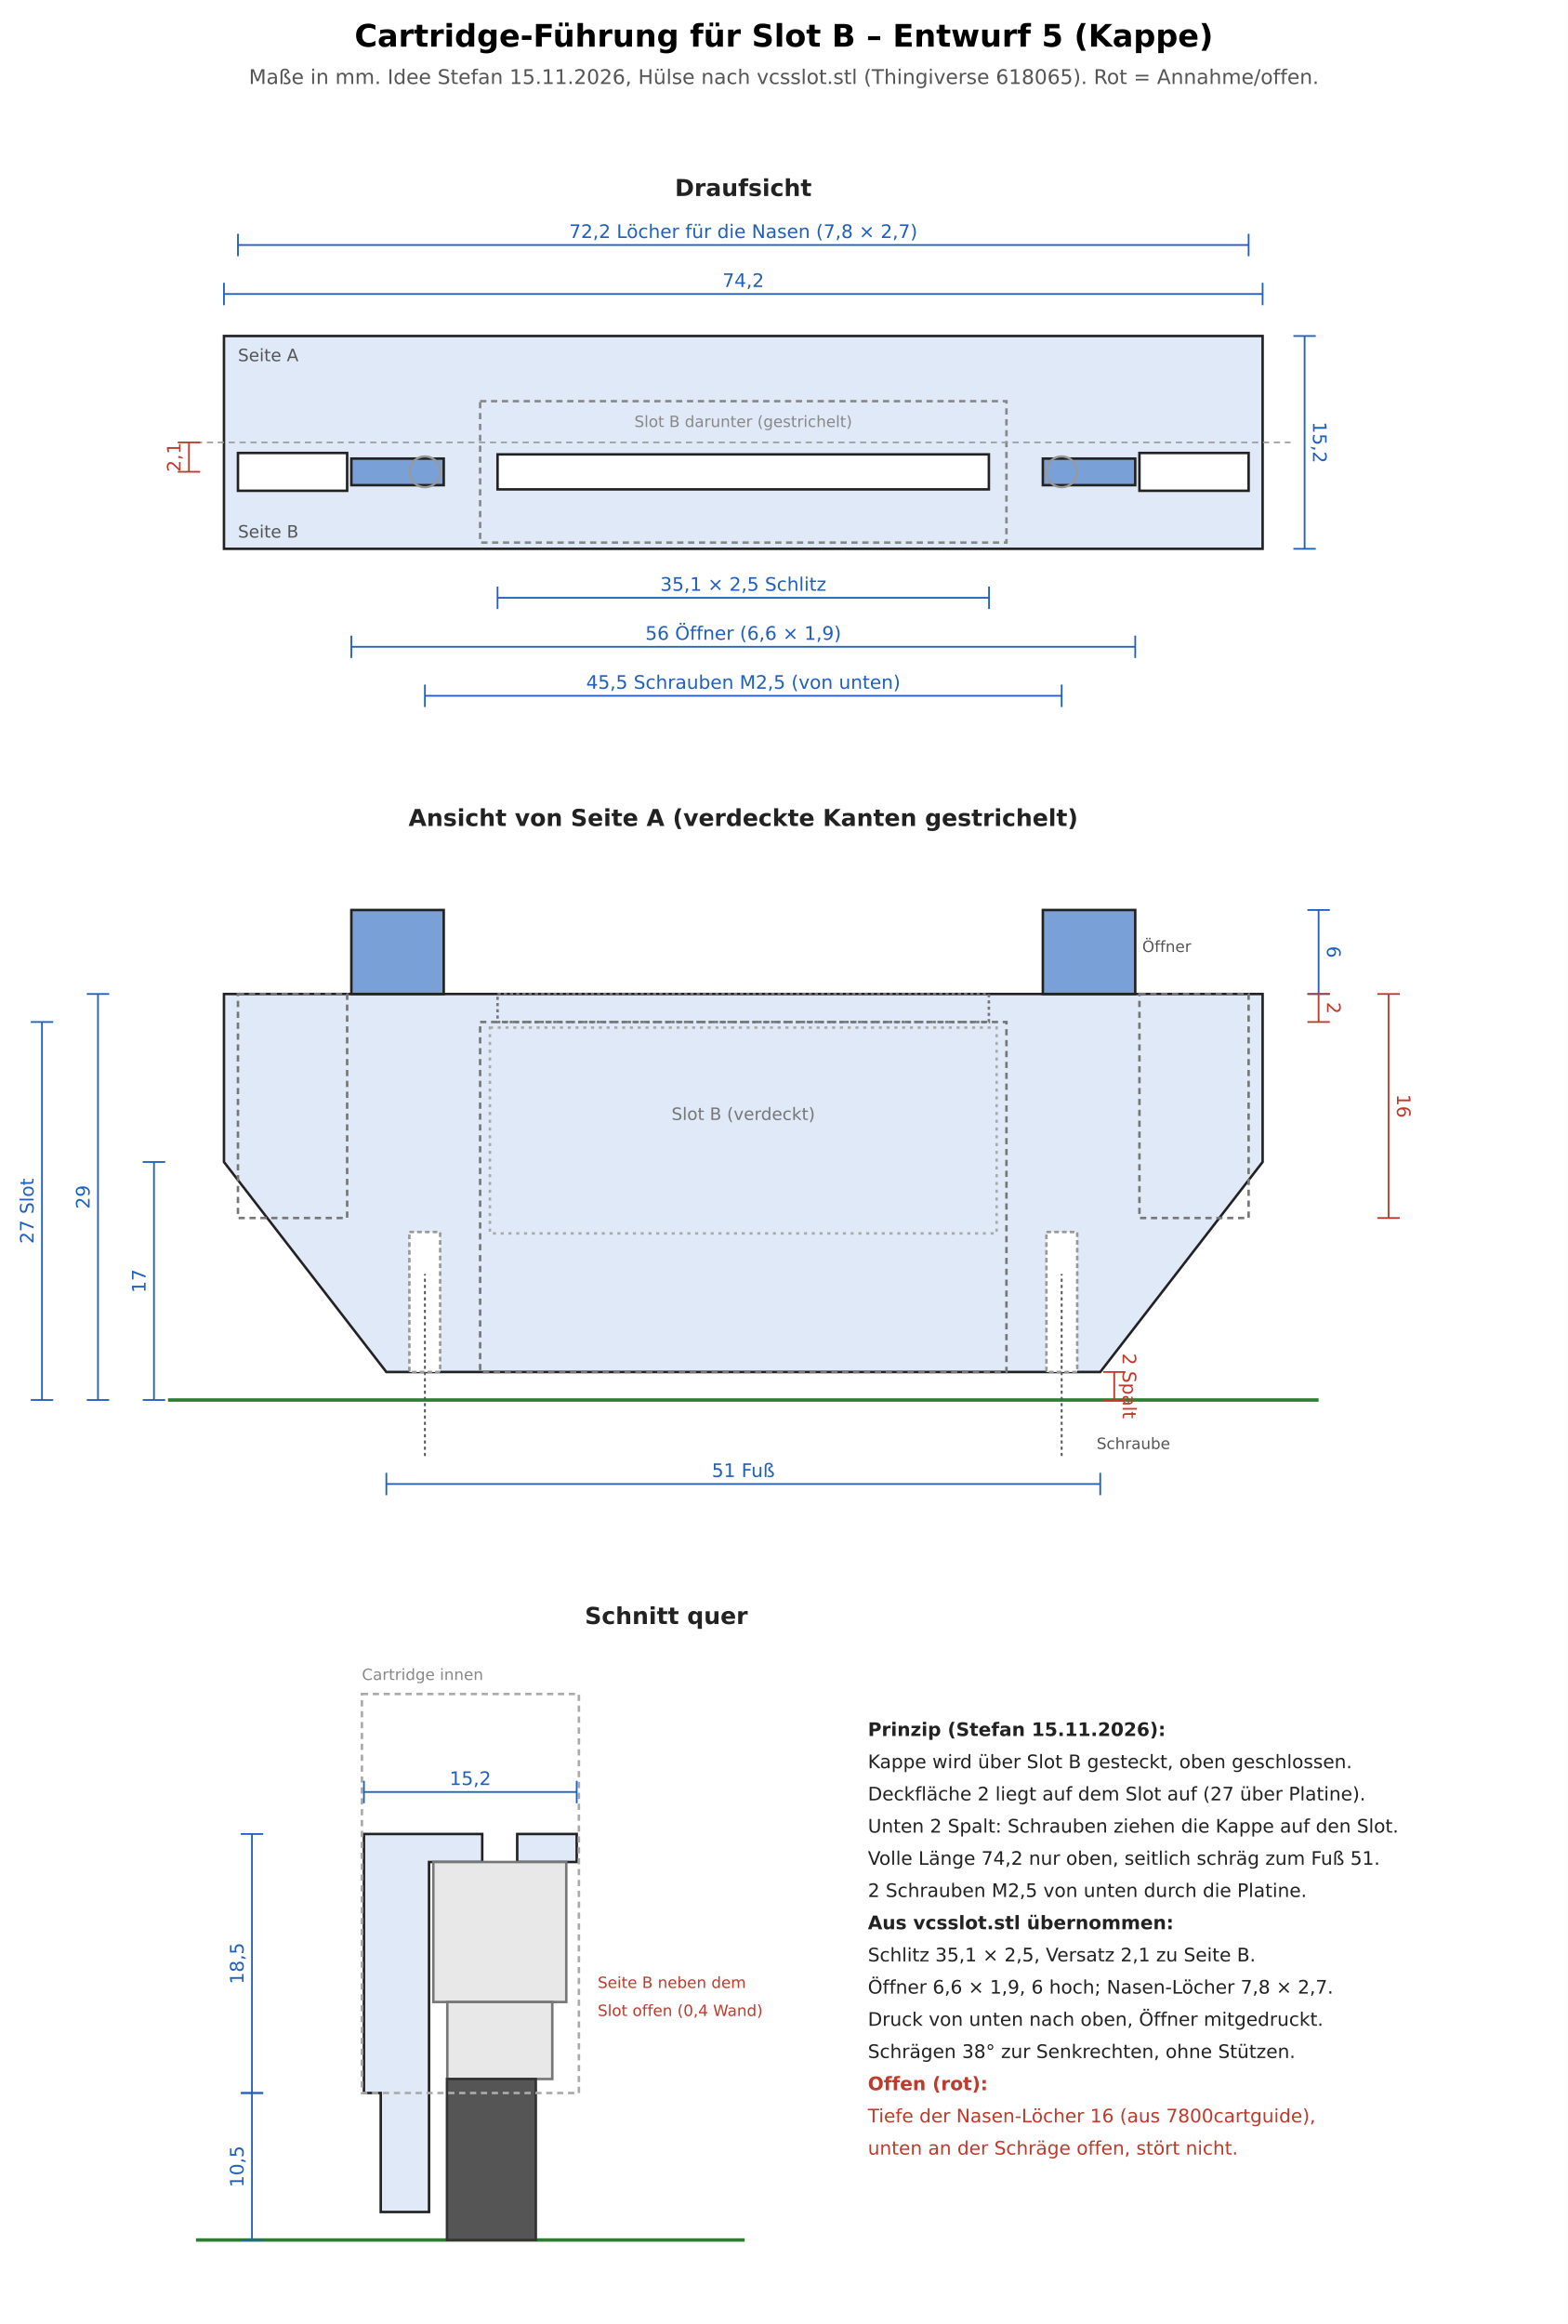
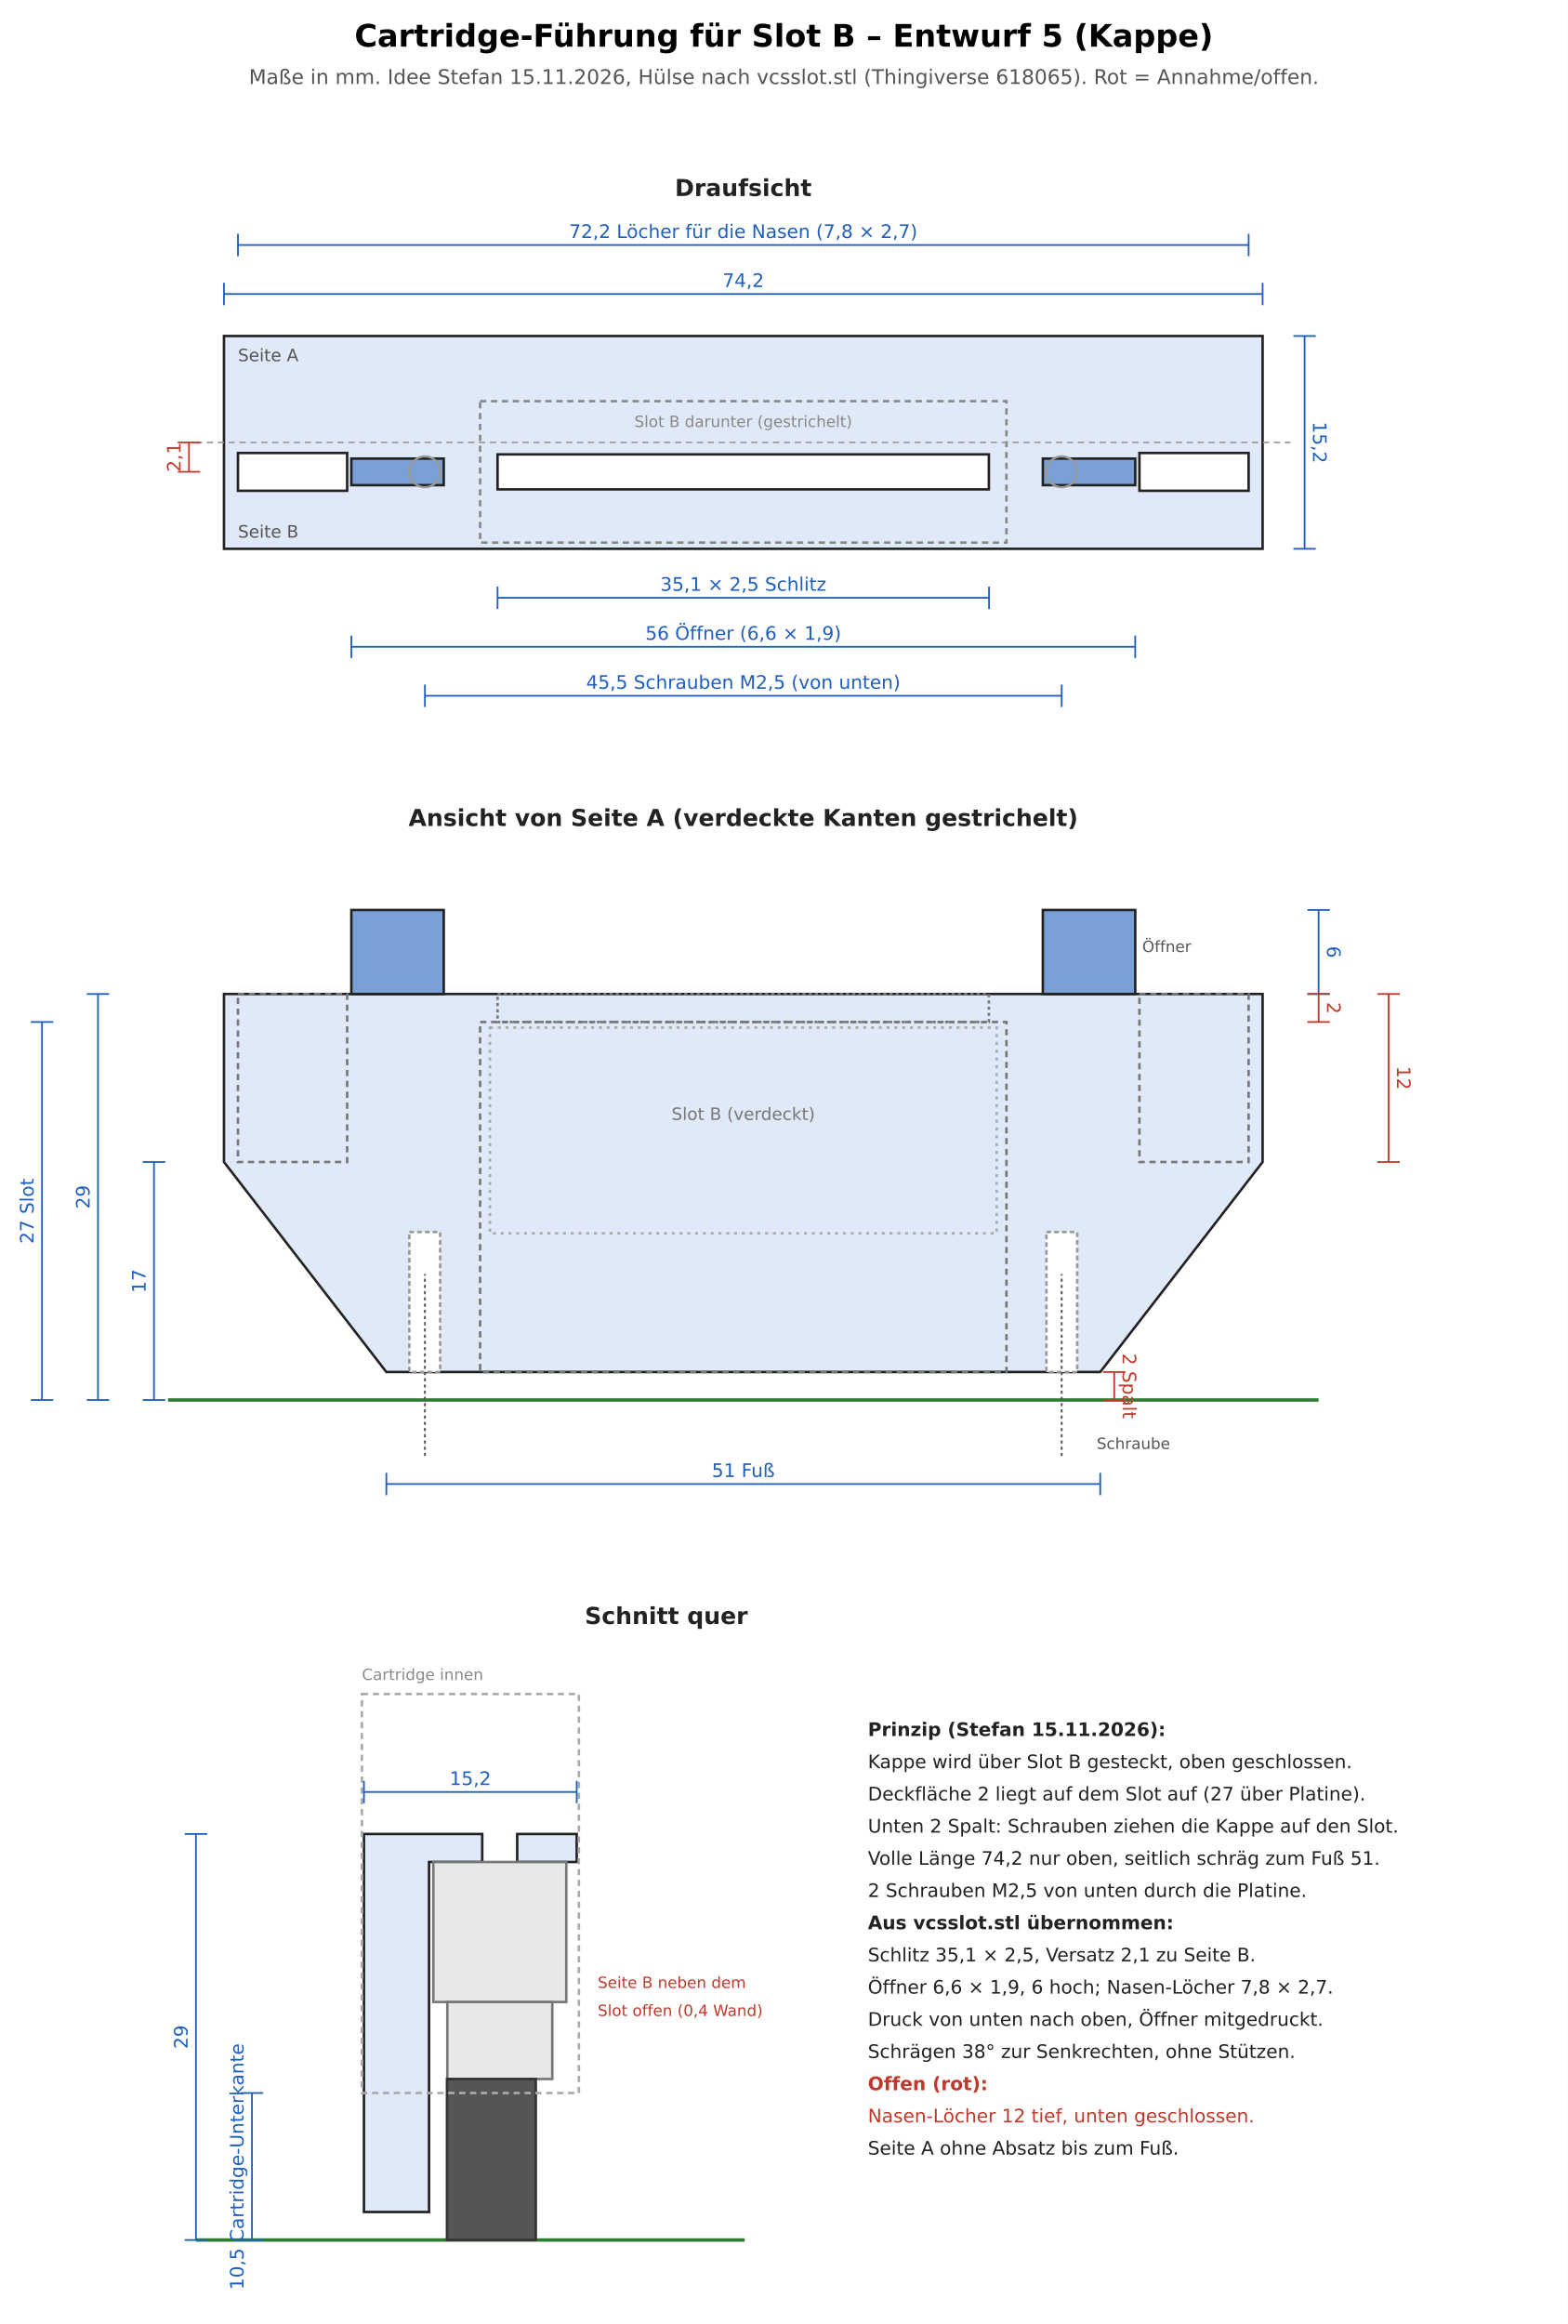
<svg xmlns="http://www.w3.org/2000/svg" width="1008" height="1494" viewBox="0 0 1008 1494">
  <rect width="100%" height="100%" fill="white" />
  <text x="504.0" y="30" font-family="DejaVu Sans, sans-serif" font-size="20" font-weight="bold" text-anchor="middle">Cartridge-Führung für Slot B – Entwurf 5 (Kappe)</text>
  <text x="504.0" y="54" font-family="DejaVu Sans, sans-serif" font-size="13" fill="#555" text-anchor="middle">Maße in mm. Idee Stefan 15.11.2026, Hülse nach vcsslot.stl (Thingiverse 618065). Rot = Annahme/offen.</text>
  <text x="477.9" y="126.0" font-family="DejaVu Sans, sans-serif" font-size="15" fill="#222" text-anchor="middle" font-weight="bold">Draufsicht</text>
  <rect x="144.0" y="216.0" width="667.8" height="136.8" fill="#dfe9f7" stroke="#222" stroke-width="1.6" />
  <rect x="308.7" y="257.9" width="338.4" height="90.9" fill="none" stroke="#888" stroke-width="1.6" stroke-dasharray="4,3" />
  <rect x="319.9" y="292.1" width="315.9" height="22.5" fill="white" stroke="#222" stroke-width="1.6" />
  <rect x="225.9" y="294.8" width="59.4" height="17.1" fill="#7aa0d8" stroke="#222" stroke-width="1.6" />
  <rect x="153.0" y="291.2" width="70.2" height="24.3" fill="white" stroke="#222" stroke-width="1.6" />
  <circle cx="273.2" cy="303.3" r="9.9" fill="none" stroke="#999" stroke-width="1.4" />
  <rect x="670.5" y="294.8" width="59.4" height="17.1" fill="#7aa0d8" stroke="#222" stroke-width="1.6" />
  <rect x="732.6" y="291.2" width="70.2" height="24.3" fill="white" stroke="#222" stroke-width="1.6" />
  <circle cx="682.6" cy="303.3" r="9.9" fill="none" stroke="#999" stroke-width="1.4" />
  <line x1="126.0" y1="284.4" x2="829.8" y2="284.4" stroke="#999" stroke-width="1" stroke-dasharray="4,3" />
  <line x1="144.0" y1="189.0" x2="811.8" y2="189.0" stroke="#1f5fbf" stroke-width="1.1" />
  <line x1="144.0" y1="181.8" x2="144.0" y2="196.2" stroke="#1f5fbf" stroke-width="1.1" />
  <line x1="811.8" y1="181.8" x2="811.8" y2="196.2" stroke="#1f5fbf" stroke-width="1.1" />
  <text x="477.9" y="184.5" font-family="DejaVu Sans, sans-serif" font-size="12" fill="#1f5fbf" text-anchor="middle">74,2</text>
  <line x1="319.9" y1="384.3" x2="635.9" y2="384.3" stroke="#1f5fbf" stroke-width="1.1" />
  <line x1="319.9" y1="377.1" x2="319.9" y2="391.5" stroke="#1f5fbf" stroke-width="1.1" />
  <line x1="635.9" y1="377.1" x2="635.9" y2="391.5" stroke="#1f5fbf" stroke-width="1.1" />
  <text x="477.9" y="379.8" font-family="DejaVu Sans, sans-serif" font-size="12" fill="#1f5fbf" text-anchor="middle">35,1 × 2,5 Schlitz</text>
  <line x1="225.9" y1="415.8" x2="729.9" y2="415.8" stroke="#1f5fbf" stroke-width="1.1" />
  <line x1="225.9" y1="408.6" x2="225.9" y2="423.0" stroke="#1f5fbf" stroke-width="1.1" />
  <line x1="729.9" y1="408.6" x2="729.9" y2="423.0" stroke="#1f5fbf" stroke-width="1.1" />
  <text x="477.9" y="411.3" font-family="DejaVu Sans, sans-serif" font-size="12" fill="#1f5fbf" text-anchor="middle">56 Öffner (6,6 × 1,9)</text>
  <line x1="153.0" y1="157.5" x2="802.8" y2="157.5" stroke="#1f5fbf" stroke-width="1.1" />
  <line x1="153.0" y1="150.3" x2="153.0" y2="164.7" stroke="#1f5fbf" stroke-width="1.1" />
  <line x1="802.8" y1="150.3" x2="802.8" y2="164.7" stroke="#1f5fbf" stroke-width="1.1" />
  <text x="477.9" y="153.0" font-family="DejaVu Sans, sans-serif" font-size="12" fill="#1f5fbf" text-anchor="middle">72,2 Löcher für die Nasen (7,8 × 2,7)</text>
  <line x1="273.2" y1="447.3" x2="682.6" y2="447.3" stroke="#1f5fbf" stroke-width="1.1" />
  <line x1="273.2" y1="440.1" x2="273.2" y2="454.5" stroke="#1f5fbf" stroke-width="1.1" />
  <line x1="682.6" y1="440.1" x2="682.6" y2="454.5" stroke="#1f5fbf" stroke-width="1.1" />
  <text x="477.9" y="442.8" font-family="DejaVu Sans, sans-serif" font-size="12" fill="#1f5fbf" text-anchor="middle">45,5 Schrauben M2,5 (von unten)</text>
  <line x1="838.8" y1="216.0" x2="838.8" y2="352.8" stroke="#1f5fbf" stroke-width="1.1" />
  <line x1="831.6" y1="216.0" x2="846.0" y2="216.0" stroke="#1f5fbf" stroke-width="1.1" />
  <line x1="831.6" y1="352.8" x2="846.0" y2="352.8" stroke="#1f5fbf" stroke-width="1.1" />
  <text x="844.2" y="284.4" font-family="DejaVu Sans, sans-serif" font-size="12" fill="#1f5fbf" text-anchor="middle" transform="rotate(90 844.2 284.4)">15,2</text>
  <line x1="121.5" y1="284.4" x2="121.5" y2="303.3" stroke="#c0392b" stroke-width="1.1" />
  <line x1="114.3" y1="284.4" x2="128.7" y2="284.4" stroke="#c0392b" stroke-width="1.1" />
  <line x1="114.3" y1="303.3" x2="128.7" y2="303.3" stroke="#c0392b" stroke-width="1.1" />
  <text x="116.1" y="293.9" font-family="DejaVu Sans, sans-serif" font-size="12" fill="#c0392b" text-anchor="middle" transform="rotate(-90 116.1 293.9)">2,1</text>
  <text x="153.0" y="232.2" font-family="DejaVu Sans, sans-serif" font-size="11" fill="#555" text-anchor="start">Seite A</text>
  <text x="153.0" y="345.6" font-family="DejaVu Sans, sans-serif" font-size="11" fill="#555" text-anchor="start">Seite B</text>
  <text x="477.9" y="274.5" font-family="DejaVu Sans, sans-serif" font-size="10" fill="#888" text-anchor="middle">Slot B darunter (gestrichelt)</text>
  <text x="477.9" y="531.0" font-family="DejaVu Sans, sans-serif" font-size="15" fill="#222" text-anchor="middle" font-weight="bold">Ansicht von Seite A (verdeckte Kanten gestrichelt)</text>
  <line x1="108.0" y1="900.0" x2="847.8" y2="900.0" stroke="#2e7d32" stroke-width="2.2" />
  <polygon points="248.4,882.0 144.0,747.0 144.0,639.0 811.8,639.0 811.8,747.0 707.4,882.0" fill="#dfe9f7" stroke="#222" stroke-width="1.6" />
  <rect x="308.7" y="657.0" width="338.4" height="225.0" fill="none" stroke="#777" stroke-width="1.6" stroke-dasharray="4,3" />
  <rect x="319.9" y="639.0" width="315.9" height="18.0" fill="none" stroke="#777" stroke-width="1.6" stroke-dasharray="2,2" />
  <rect x="315.0" y="660.6" width="325.8" height="132.3" fill="none" stroke="#aaa" stroke-width="1.6" stroke-dasharray="2,3" />
  <rect x="225.9" y="585.0" width="59.4" height="54.0" fill="#7aa0d8" stroke="#222" stroke-width="1.6" />
-   <rect x="153.0" y="639.0" width="70.2" height="144.0" fill="none" stroke="#777" stroke-width="1.6" stroke-dasharray="4,3" />
+   <rect x="153.0" y="639.0" width="70.2" height="108.0" fill="none" stroke="#777" stroke-width="1.6" stroke-dasharray="4,3" />
  <rect x="263.2" y="792.0" width="19.8" height="90.0" fill="white" stroke="#999" stroke-width="1.6" stroke-dasharray="3,2" />
  <line x1="273.2" y1="936.0" x2="273.2" y2="819.0" stroke="#555" stroke-width="1.2" stroke-dasharray="2,2" />
  <rect x="670.5" y="585.0" width="59.4" height="54.0" fill="#7aa0d8" stroke="#222" stroke-width="1.6" />
-   <rect x="732.6" y="639.0" width="70.2" height="144.0" fill="none" stroke="#777" stroke-width="1.6" stroke-dasharray="4,3" />
+   <rect x="732.6" y="639.0" width="70.2" height="108.0" fill="none" stroke="#777" stroke-width="1.6" stroke-dasharray="4,3" />
  <rect x="672.8" y="792.0" width="19.8" height="90.0" fill="white" stroke="#999" stroke-width="1.6" stroke-dasharray="3,2" />
  <line x1="682.6" y1="936.0" x2="682.6" y2="819.0" stroke="#555" stroke-width="1.2" stroke-dasharray="2,2" />
  <text x="477.9" y="720.0" font-family="DejaVu Sans, sans-serif" font-size="11" fill="#777" text-anchor="middle">Slot B (verdeckt)</text>
  <line x1="63.0" y1="639.0" x2="63.0" y2="900.0" stroke="#1f5fbf" stroke-width="1.1" />
  <line x1="55.8" y1="639.0" x2="70.2" y2="639.0" stroke="#1f5fbf" stroke-width="1.1" />
  <line x1="55.8" y1="900.0" x2="70.2" y2="900.0" stroke="#1f5fbf" stroke-width="1.1" />
  <text x="57.6" y="769.5" font-family="DejaVu Sans, sans-serif" font-size="12" fill="#1f5fbf" text-anchor="middle" transform="rotate(-90 57.6 769.5)">29</text>
  <line x1="27.0" y1="657.0" x2="27.0" y2="900.0" stroke="#1f5fbf" stroke-width="1.1" />
  <line x1="19.8" y1="657.0" x2="34.2" y2="657.0" stroke="#1f5fbf" stroke-width="1.1" />
  <line x1="19.8" y1="900.0" x2="34.2" y2="900.0" stroke="#1f5fbf" stroke-width="1.1" />
  <text x="21.6" y="778.5" font-family="DejaVu Sans, sans-serif" font-size="12" fill="#1f5fbf" text-anchor="middle" transform="rotate(-90 21.6 778.5)">27 Slot</text>
  <line x1="99.0" y1="747.0" x2="99.0" y2="900.0" stroke="#1f5fbf" stroke-width="1.1" />
  <line x1="91.8" y1="747.0" x2="106.2" y2="747.0" stroke="#1f5fbf" stroke-width="1.1" />
  <line x1="91.8" y1="900.0" x2="106.2" y2="900.0" stroke="#1f5fbf" stroke-width="1.1" />
  <text x="93.6" y="823.5" font-family="DejaVu Sans, sans-serif" font-size="12" fill="#1f5fbf" text-anchor="middle" transform="rotate(-90 93.6 823.5)">17</text>
  <line x1="847.8" y1="585.0" x2="847.8" y2="639.0" stroke="#1f5fbf" stroke-width="1.1" />
  <line x1="840.6" y1="585.0" x2="855.0" y2="585.0" stroke="#1f5fbf" stroke-width="1.1" />
  <line x1="840.6" y1="639.0" x2="855.0" y2="639.0" stroke="#1f5fbf" stroke-width="1.1" />
  <text x="853.2" y="612.0" font-family="DejaVu Sans, sans-serif" font-size="12" fill="#1f5fbf" text-anchor="middle" transform="rotate(90 853.2 612.0)">6</text>
  <line x1="847.8" y1="639.0" x2="847.8" y2="657.0" stroke="#c0392b" stroke-width="1.1" />
  <line x1="840.6" y1="639.0" x2="855.0" y2="639.0" stroke="#c0392b" stroke-width="1.1" />
  <line x1="840.6" y1="657.0" x2="855.0" y2="657.0" stroke="#c0392b" stroke-width="1.1" />
  <text x="853.2" y="648.0" font-family="DejaVu Sans, sans-serif" font-size="12" fill="#c0392b" text-anchor="middle" transform="rotate(90 853.2 648.0)">2</text>
  <line x1="248.4" y1="954.0" x2="707.4" y2="954.0" stroke="#1f5fbf" stroke-width="1.1" />
  <line x1="248.4" y1="946.8" x2="248.4" y2="961.2" stroke="#1f5fbf" stroke-width="1.1" />
  <line x1="707.4" y1="946.8" x2="707.4" y2="961.2" stroke="#1f5fbf" stroke-width="1.1" />
  <text x="477.9" y="949.5" font-family="DejaVu Sans, sans-serif" font-size="12" fill="#1f5fbf" text-anchor="middle">51 Fuß</text>
  <line x1="716.4" y1="882.0" x2="716.4" y2="900.0" stroke="#c0392b" stroke-width="1.1" />
  <line x1="709.2" y1="882.0" x2="723.6" y2="882.0" stroke="#c0392b" stroke-width="1.1" />
  <line x1="709.2" y1="900.0" x2="723.6" y2="900.0" stroke="#c0392b" stroke-width="1.1" />
  <text x="721.8" y="891.0" font-family="DejaVu Sans, sans-serif" font-size="12" fill="#c0392b" text-anchor="middle" transform="rotate(90 721.8 891.0)">2 Spalt</text>
  <text x="734.4" y="612.0" font-family="DejaVu Sans, sans-serif" font-size="10" fill="#555" text-anchor="start">Öffner</text>
-   <line x1="892.8" y1="639.0" x2="892.8" y2="783.0" stroke="#c0392b" stroke-width="1.1" />
+   <line x1="892.8" y1="639.0" x2="892.8" y2="747.0" stroke="#c0392b" stroke-width="1.1" />
  <line x1="885.6" y1="639.0" x2="900.0" y2="639.0" stroke="#c0392b" stroke-width="1.1" />
-   <line x1="885.6" y1="783.0" x2="900.0" y2="783.0" stroke="#c0392b" stroke-width="1.1" />
-   <text x="898.2" y="711.0" font-family="DejaVu Sans, sans-serif" font-size="12" fill="#c0392b" text-anchor="middle" transform="rotate(90 898.2 711.0)">16</text>
+   <line x1="885.6" y1="747.0" x2="900.0" y2="747.0" stroke="#c0392b" stroke-width="1.1" />
+   <text x="898.2" y="693.0" font-family="DejaVu Sans, sans-serif" font-size="12" fill="#c0392b" text-anchor="middle" transform="rotate(90 898.2 693.0)">12</text>
  <text x="705.1" y="931.5" font-family="DejaVu Sans, sans-serif" font-size="10" fill="#555" text-anchor="start">Schraube</text>
  <text x="428.4" y="1044.0" font-family="DejaVu Sans, sans-serif" font-size="15" fill="#222" text-anchor="middle" font-weight="bold">Schnitt quer</text>
  <line x1="126.0" y1="1440.0" x2="478.8" y2="1440.0" stroke="#2e7d32" stroke-width="2.2" />
-   <polygon points="244.8,1422.0 244.8,1345.5 234.0,1345.5 234.0,1179.0 310.05,1179.0 310.05,1197.0 275.85,1197.0 275.85,1422.0" fill="#dfe9f7" stroke="#222" stroke-width="1.6" />
+   <polygon points="234.0,1422.0 234.0,1179.0 310.05,1179.0 310.05,1197.0 275.85,1197.0 275.85,1422.0" fill="#dfe9f7" stroke="#222" stroke-width="1.6" />
  <polygon points="332.55,1179.0 370.8,1179.0 370.8,1197.0 332.55,1197.0" fill="#dfe9f7" stroke="#222" stroke-width="1.6" />
  <rect x="278.6" y="1197.0" width="85.5" height="90.0" fill="#e8e8e8" stroke="#777" stroke-width="1.6" />
  <rect x="287.6" y="1287.0" width="67.5" height="49.5" fill="#e8e8e8" stroke="#777" stroke-width="1.6" />
  <rect x="287.4" y="1336.5" width="57.1" height="103.5" fill="#555" stroke="#333" stroke-width="1.6" />
  <rect x="232.7" y="1089.0" width="139.5" height="256.5" fill="none" stroke="#aaa" stroke-width="1.6" stroke-dasharray="4,3" />
  <line x1="234.0" y1="1152.0" x2="370.8" y2="1152.0" stroke="#1f5fbf" stroke-width="1.1" />
  <line x1="234.0" y1="1144.8" x2="234.0" y2="1159.2" stroke="#1f5fbf" stroke-width="1.1" />
  <line x1="370.8" y1="1144.8" x2="370.8" y2="1159.2" stroke="#1f5fbf" stroke-width="1.1" />
  <text x="302.4" y="1147.5" font-family="DejaVu Sans, sans-serif" font-size="12" fill="#1f5fbf" text-anchor="middle">15,2</text>
  <line x1="162.0" y1="1345.5" x2="162.0" y2="1440.0" stroke="#1f5fbf" stroke-width="1.1" />
  <line x1="154.8" y1="1345.5" x2="169.2" y2="1345.5" stroke="#1f5fbf" stroke-width="1.1" />
  <line x1="154.8" y1="1440.0" x2="169.2" y2="1440.0" stroke="#1f5fbf" stroke-width="1.1" />
-   <text x="156.6" y="1392.8" font-family="DejaVu Sans, sans-serif" font-size="12" fill="#1f5fbf" text-anchor="middle" transform="rotate(-90 156.6 1392.8)">10,5</text>
-   <line x1="162.0" y1="1179.0" x2="162.0" y2="1345.5" stroke="#1f5fbf" stroke-width="1.1" />
-   <line x1="154.8" y1="1179.0" x2="169.2" y2="1179.0" stroke="#1f5fbf" stroke-width="1.1" />
-   <line x1="154.8" y1="1345.5" x2="169.2" y2="1345.5" stroke="#1f5fbf" stroke-width="1.1" />
-   <text x="156.6" y="1262.2" font-family="DejaVu Sans, sans-serif" font-size="12" fill="#1f5fbf" text-anchor="middle" transform="rotate(-90 156.6 1262.2)">18,5</text>
+   <text x="156.6" y="1392.8" font-family="DejaVu Sans, sans-serif" font-size="12" fill="#1f5fbf" text-anchor="middle" transform="rotate(-90 156.6 1392.8)">10,5 Cartridge-Unterkante</text>
+   <line x1="126.0" y1="1179.0" x2="126.0" y2="1440.0" stroke="#1f5fbf" stroke-width="1.1" />
+   <line x1="118.8" y1="1179.0" x2="133.2" y2="1179.0" stroke="#1f5fbf" stroke-width="1.1" />
+   <line x1="118.8" y1="1440.0" x2="133.2" y2="1440.0" stroke="#1f5fbf" stroke-width="1.1" />
+   <text x="120.6" y="1309.5" font-family="DejaVu Sans, sans-serif" font-size="12" fill="#1f5fbf" text-anchor="middle" transform="rotate(-90 120.6 1309.5)">29</text>
  <text x="384.3" y="1278.0" font-family="DejaVu Sans, sans-serif" font-size="10" fill="#c0392b" text-anchor="start">Seite B neben dem</text>
  <text x="384.3" y="1296.0" font-family="DejaVu Sans, sans-serif" font-size="10" fill="#c0392b" text-anchor="start">Slot offen (0,4 Wand)</text>
  <text x="232.7" y="1080.0" font-family="DejaVu Sans, sans-serif" font-size="10" fill="#888" text-anchor="start">Cartridge innen</text>
  <text x="558.0" y="1116.0" font-family="DejaVu Sans, sans-serif" font-size="12" fill="#222" text-anchor="start" font-weight="bold">Prinzip (Stefan 15.11.2026):</text>
  <text x="558.0" y="1136.7" font-family="DejaVu Sans, sans-serif" font-size="12" fill="#222" text-anchor="start">Kappe wird über Slot B gesteckt, oben geschlossen.</text>
  <text x="558.0" y="1157.4" font-family="DejaVu Sans, sans-serif" font-size="12" fill="#222" text-anchor="start">Deckfläche 2 liegt auf dem Slot auf (27 über Platine).</text>
  <text x="558.0" y="1178.1" font-family="DejaVu Sans, sans-serif" font-size="12" fill="#222" text-anchor="start">Unten 2 Spalt: Schrauben ziehen die Kappe auf den Slot.</text>
  <text x="558.0" y="1198.8" font-family="DejaVu Sans, sans-serif" font-size="12" fill="#222" text-anchor="start">Volle Länge 74,2 nur oben, seitlich schräg zum Fuß 51.</text>
  <text x="558.0" y="1219.5" font-family="DejaVu Sans, sans-serif" font-size="12" fill="#222" text-anchor="start">2 Schrauben M2,5 von unten durch die Platine.</text>
  <text x="558.0" y="1240.2" font-family="DejaVu Sans, sans-serif" font-size="12" fill="#222" text-anchor="start" font-weight="bold">Aus vcsslot.stl übernommen:</text>
  <text x="558.0" y="1260.9" font-family="DejaVu Sans, sans-serif" font-size="12" fill="#222" text-anchor="start">Schlitz 35,1 × 2,5, Versatz 2,1 zu Seite B.</text>
  <text x="558.0" y="1281.6" font-family="DejaVu Sans, sans-serif" font-size="12" fill="#222" text-anchor="start">Öffner 6,6 × 1,9, 6 hoch; Nasen-Löcher 7,8 × 2,7.</text>
  <text x="558.0" y="1302.3" font-family="DejaVu Sans, sans-serif" font-size="12" fill="#222" text-anchor="start">Druck von unten nach oben, Öffner mitgedruckt.</text>
  <text x="558.0" y="1323.0" font-family="DejaVu Sans, sans-serif" font-size="12" fill="#222" text-anchor="start">Schrägen 38° zur Senkrechten, ohne Stützen.</text>
  <text x="558.0" y="1343.7" font-family="DejaVu Sans, sans-serif" font-size="12" fill="#c0392b" text-anchor="start" font-weight="bold">Offen (rot):</text>
-   <text x="558.0" y="1364.4" font-family="DejaVu Sans, sans-serif" font-size="12" fill="#c0392b" text-anchor="start">Tiefe der Nasen-Löcher 16 (aus 7800cartguide),</text>
-   <text x="558.0" y="1385.1" font-family="DejaVu Sans, sans-serif" font-size="12" fill="#c0392b" text-anchor="start">unten an der Schräge offen, stört nicht.</text>
+   <text x="558.0" y="1364.4" font-family="DejaVu Sans, sans-serif" font-size="12" fill="#c0392b" text-anchor="start">Nasen-Löcher 12 tief, unten geschlossen.</text>
+   <text x="558.0" y="1385.1" font-family="DejaVu Sans, sans-serif" font-size="12" fill="#222" text-anchor="start">Seite A ohne Absatz bis zum Fuß.</text>
</svg>
